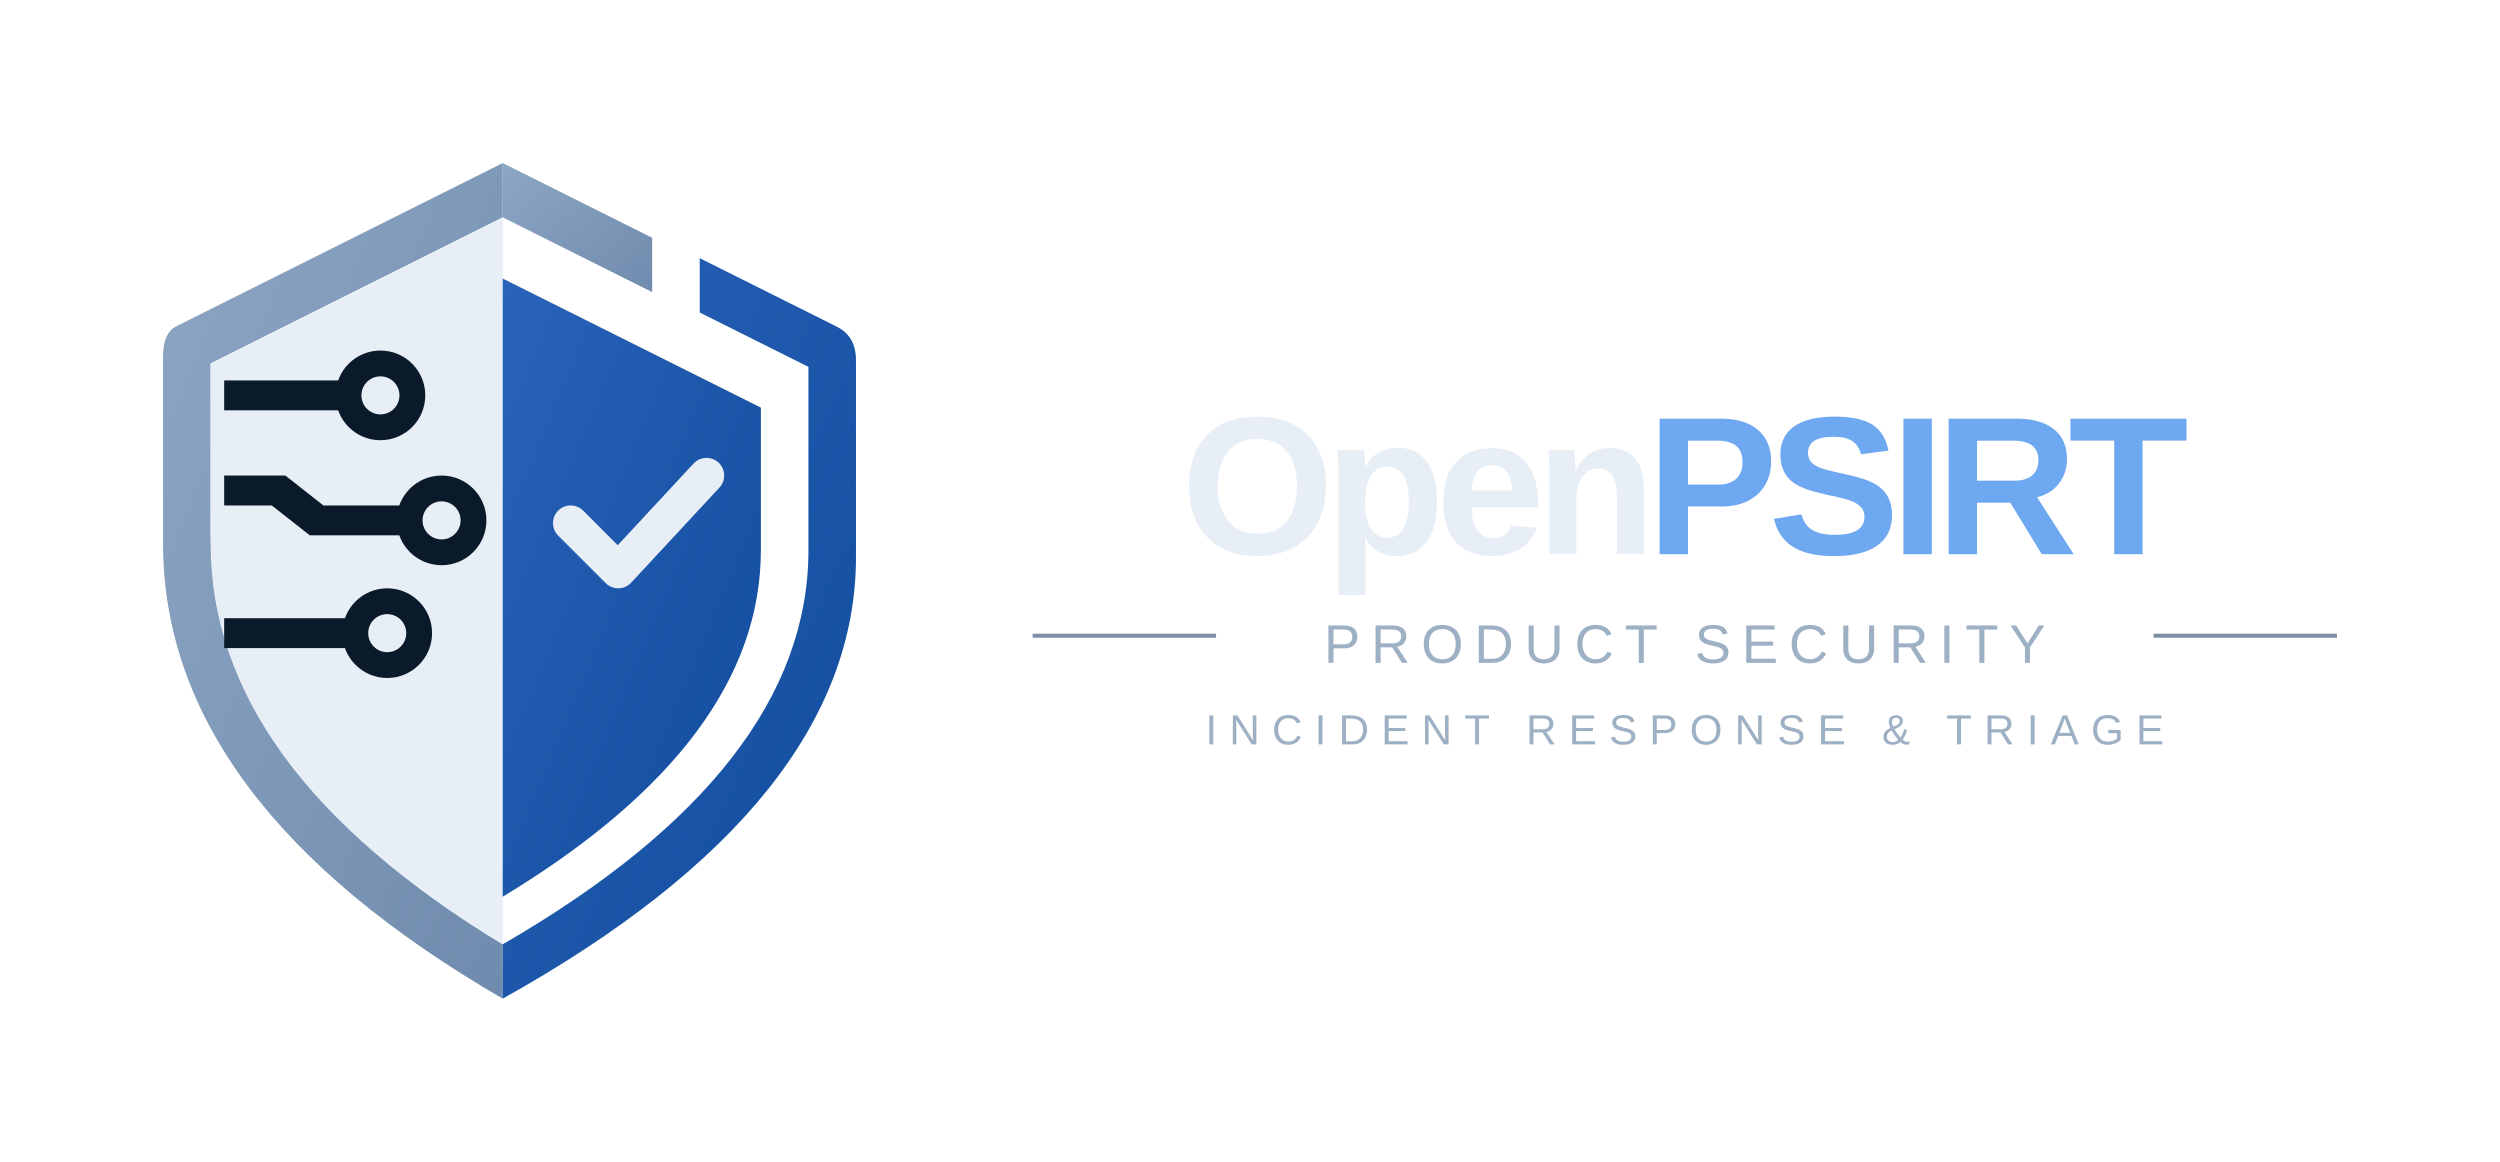
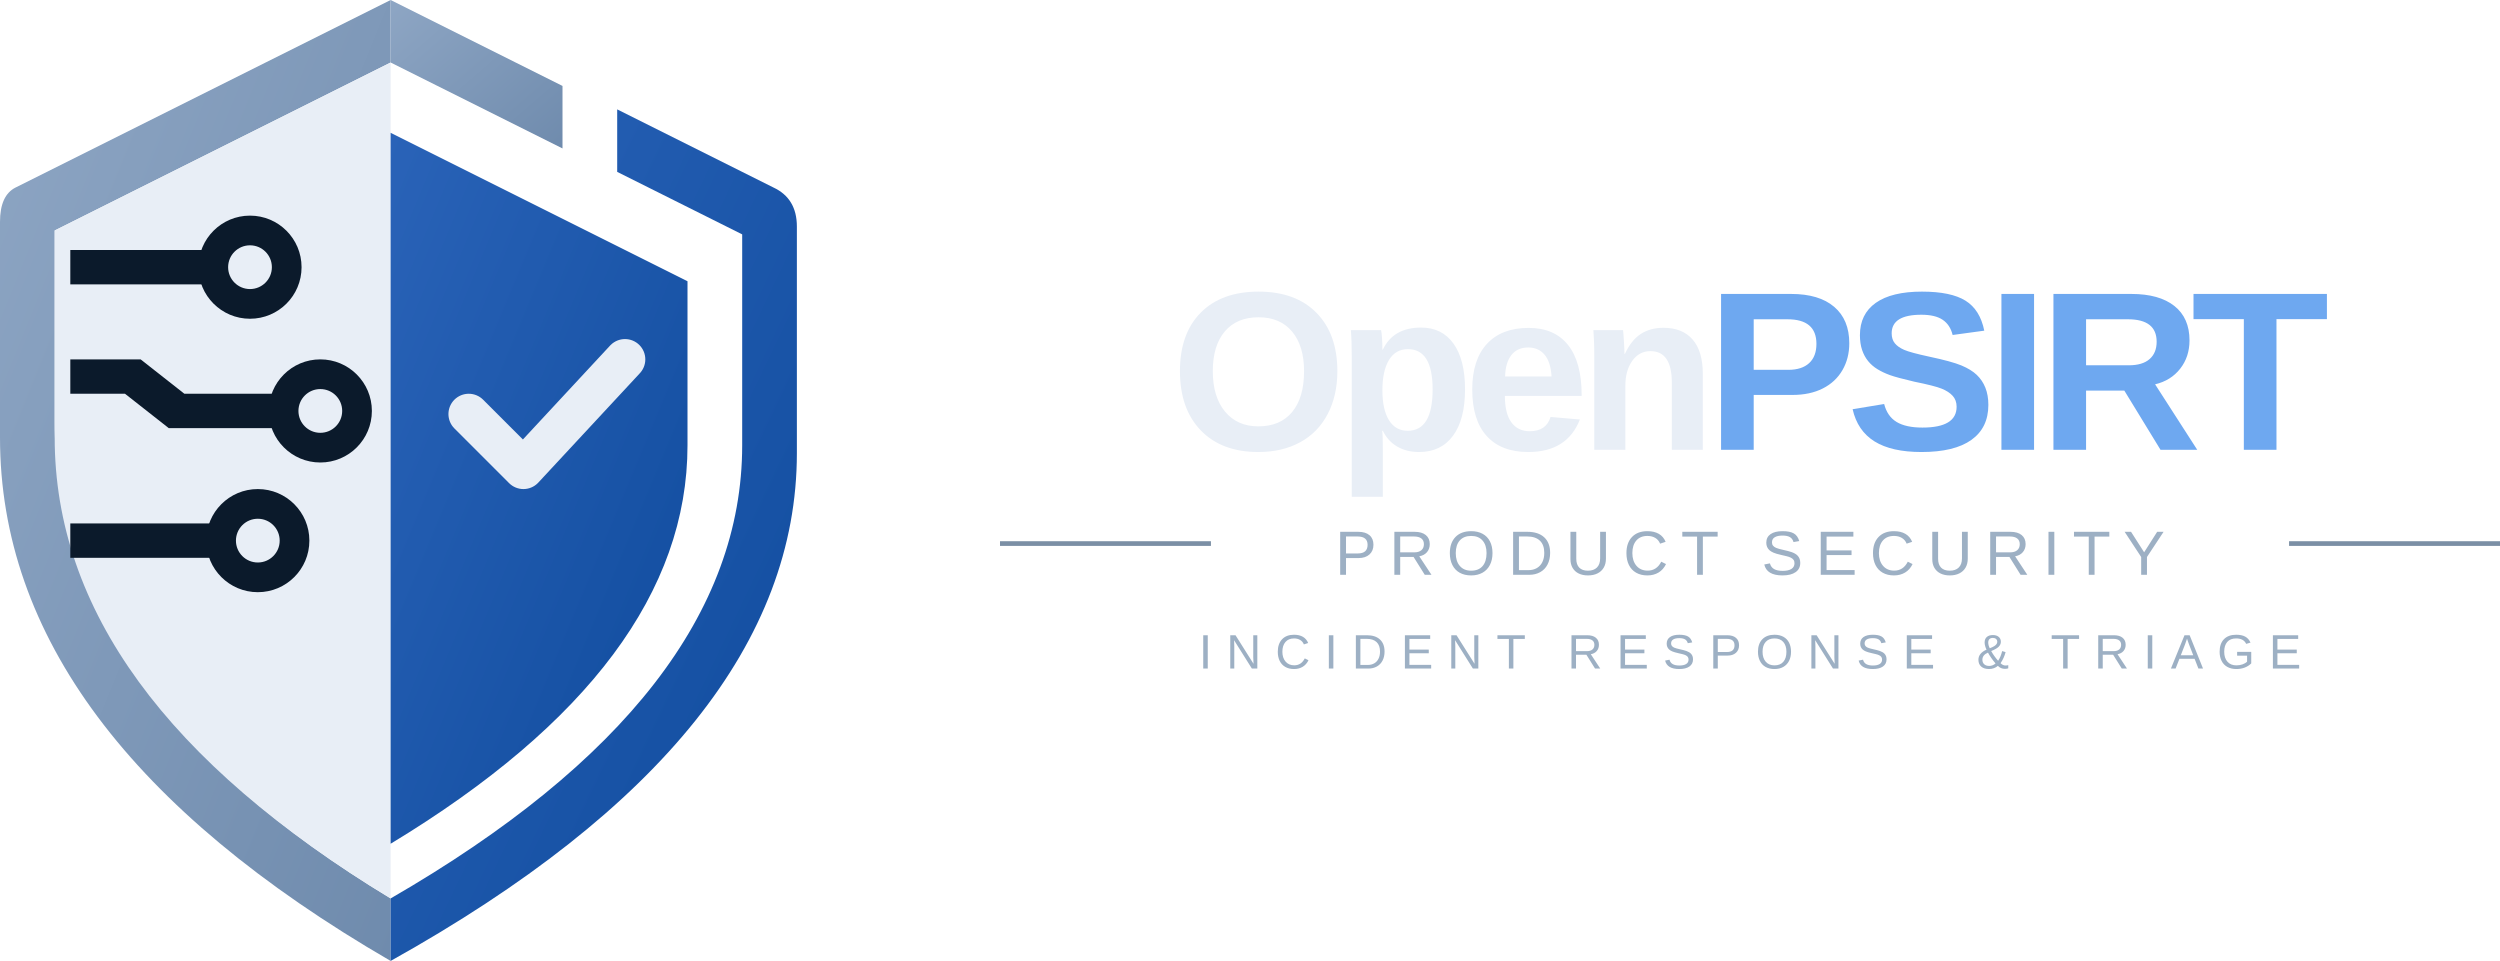
- <svg xmlns="http://www.w3.org/2000/svg" viewBox="0 0 1840 855" width="1840" height="855">
+ <svg xmlns="http://www.w3.org/2000/svg" viewBox="0 0 1600 615" width="1600" height="615">
  <defs>
    <linearGradient id="navy" x1="0" y1="0" x2="1" y2="1">
      <stop offset="0" stop-color="#8ea6c4" />
      <stop offset="1" stop-color="#6f8bad" />
    </linearGradient>
    <linearGradient id="blue" x1="0" y1="0" x2="1" y2="1">
      <stop offset="0" stop-color="#2a63b8" />
      <stop offset="1" stop-color="#0f4b9d" />
    </linearGradient>
  </defs>
-   <g transform="translate(-230 -20)">
+   <g transform="translate(-350 -140)">
    <path fill="url(#navy)" d="M600 140 L360 260 Q350 265 350 282 L350 420     Q350 610 600 755 L600 715 Q385 585 385 410 L385 287.5 L600 180 Z" />
    <path fill="url(#navy)" d="M600 140 L710 195 L710 235 L600 180 Z" />
    <path fill="url(#blue)" d="M745 210 L845 260 Q860 267 860 285 L860 430     Q860 610 600 755 L600 715 Q825 585 825 425 L825 290 L745 250 Z" />
    <path fill="#e8eef6" d="M600 180 L385 287.5 L385 420 Q385 585 600 715 Z" />
    <path fill="url(#blue)" d="M600 225 L790 320 L790 425 Q790 565 600 680 Z" />
    <g fill="#0b1a2b">
      <path d="M395 300 H500 V322 H395 Z" />
      <path d="M395 370 H440 L468 392 H545 V414 H458 L430 392 H395 Z" />
      <path d="M395 475 H505 V497 H395 Z" />
    </g>
    <g fill="#0b1a2b">
      <circle cx="510" cy="311" r="33" />
      <circle cx="555" cy="403" r="33" />
      <circle cx="515" cy="486" r="33" />
    </g>
    <g fill="#e8eef6">
      <circle cx="510" cy="311" r="14" />
      <circle cx="555" cy="403" r="14" />
      <circle cx="515" cy="486" r="14" />
    </g>
    <path d="M650 405 L685 440 L750 370" fill="none" stroke="#e8eef6" stroke-width="26" stroke-linecap="round" stroke-linejoin="round" />
  </g>
-   <g transform="translate(640 -477.12)">
+   <g transform="translate(520 -597.12)">
    <path fill="#e8eef6" d="M335.911 834.661Q335.911 850.237 329.752 862.061Q323.592 873.884 312.122 880.15Q300.653 886.416 285.36 886.416Q261.854 886.416 248.508 872.574Q235.162 858.733 235.162 834.661Q235.162 810.659 248.472 797.207Q261.783 783.755 285.501 783.755Q309.219 783.755 322.565 797.349Q335.911 810.942 335.911 834.661ZM314.6 834.661Q314.6 818.518 306.954 809.349Q299.307 800.181 285.501 800.181Q271.483 800.181 263.836 809.279Q256.19 818.376 256.19 834.661Q256.19 851.086 264.013 860.538Q271.837 869.99 285.36 869.99Q299.378 869.99 306.989 860.786Q314.6 851.582 314.6 834.661ZM417.625 846.343Q417.625 865.53 409.943 875.973Q402.261 886.416 388.242 886.416Q380.171 886.416 374.188 882.911Q368.206 879.407 365.02 872.822H364.595Q365.02 874.946 365.02 885.708V915.09H345.125V826.023Q345.125 815.19 344.558 808.394H363.887Q364.241 809.668 364.489 813.42Q364.737 817.173 364.737 820.854H365.02Q371.746 806.765 389.517 806.765Q402.898 806.765 410.261 817.067Q417.625 827.368 417.625 846.343ZM396.88 846.343Q396.88 820.571 381.092 820.571Q373.162 820.571 368.949 827.51Q364.737 834.448 364.737 846.909Q364.737 859.299 368.949 866.061Q373.162 872.822 380.95 872.822Q396.88 872.822 396.88 846.343ZM458.061 886.416Q440.786 886.416 431.511 876.185Q422.236 865.955 422.236 846.343Q422.236 827.368 431.653 817.173Q441.069 806.978 458.344 806.978Q474.841 806.978 483.55 817.916Q492.258 828.855 492.258 849.954V850.52H443.122Q443.122 861.707 447.264 867.406Q451.406 873.105 459.052 873.105Q469.602 873.105 472.363 863.972L491.125 865.601Q482.983 886.416 458.061 886.416ZM458.061 819.509Q451.052 819.509 447.264 824.395Q443.476 829.28 443.264 838.059H473Q472.434 828.784 468.54 824.147Q464.646 819.509 458.061 819.509ZM549.97 885.0V842.024Q549.97 821.846 536.305 821.846Q529.084 821.846 524.659 828.041Q520.234 834.236 520.234 843.936V885.0H500.339V825.527Q500.339 819.368 500.162 815.438Q499.985 811.509 499.772 808.394H518.747Q518.959 809.739 519.313 815.58Q519.667 821.421 519.667 823.616H519.95Q523.986 814.836 530.075 810.872Q536.164 806.907 544.589 806.907Q556.767 806.907 563.281 814.412Q569.794 821.917 569.794 836.36V885.0Z" />
    <path fill="#6ea8f0" d="M663.544 816.819Q663.544 826.448 659.154 834.023Q654.764 841.599 646.587 845.741Q638.409 849.883 627.152 849.883H602.372V885.0H581.486V785.242H626.302Q644.215 785.242 653.879 793.49Q663.544 801.738 663.544 816.819ZM642.516 817.173Q642.516 801.455 623.966 801.455H602.372V833.811H624.532Q633.17 833.811 637.843 829.528Q642.516 825.244 642.516 817.173ZM752.55 856.255Q752.55 870.911 741.682 878.663Q730.814 886.416 709.786 886.416Q690.599 886.416 679.696 879.619Q668.792 872.822 665.677 859.016L685.855 855.688Q687.908 863.618 693.856 867.194Q699.803 870.769 710.352 870.769Q732.23 870.769 732.23 857.458Q732.23 853.21 729.716 850.449Q727.203 847.688 722.636 845.847Q718.07 844.006 705.113 841.387Q693.927 838.767 689.537 837.174Q685.147 835.581 681.607 833.422Q678.067 831.262 675.589 828.218Q673.111 825.173 671.73 821.067Q670.35 816.96 670.35 811.65Q670.35 798.127 680.51 790.941Q690.67 783.755 710.069 783.755Q728.619 783.755 737.929 789.561Q747.24 795.366 749.93 808.748L729.681 811.509Q728.123 805.066 723.344 801.809Q718.565 798.552 709.644 798.552Q690.67 798.552 690.67 810.447Q690.67 814.341 692.688 816.819Q694.705 819.297 698.67 821.031Q702.635 822.766 714.742 825.386Q729.115 828.43 735.31 831.014Q741.505 833.599 745.115 837.032Q748.726 840.466 750.638 845.245Q752.55 850.024 752.55 856.255ZM760.913 885.0V785.242H781.8V885.0ZM862.734 885.0 839.582 847.122H815.085V885.0H794.199V785.242H844.043Q861.885 785.242 871.584 792.924Q881.284 800.605 881.284 814.978Q881.284 825.457 875.337 833.068Q869.389 840.679 859.265 843.086L886.24 885.0ZM860.256 815.828Q860.256 801.455 841.848 801.455H815.085V830.908H842.414Q851.194 830.908 855.725 826.943Q860.256 822.979 860.256 815.828ZM936.943 801.384V885.0H916.056V801.384H883.842V785.242H969.228V801.384Z" />
    <line x1="120" y1="945" x2="255" y2="945" stroke="#7b8fa5" stroke-width="3" />
    <line x1="945" y1="945" x2="1080" y2="945" stroke="#7b8fa5" stroke-width="3" />
    <path fill="#9db0c4" d="M359.004 945.762Q359.004 949.668 356.455 951.973Q353.906 954.277 349.531 954.277H341.445V965.0H337.715V937.48H349.297Q353.926 937.48 356.465 939.648Q359.004 941.816 359.004 945.762ZM355.254 945.801Q355.254 940.469 348.848 940.469H341.445V951.328H349.004Q355.254 951.328 355.254 945.801ZM391.848 965.0 384.699 953.574H376.125V965.0H372.395V937.48H385.344Q389.992 937.48 392.521 939.561Q395.051 941.641 395.051 945.352Q395.051 948.418 393.264 950.508Q391.477 952.598 388.332 953.145L396.145 965.0ZM391.301 945.391Q391.301 942.988 389.67 941.729Q388.039 940.469 384.973 940.469H376.125V950.625H385.129Q388.078 950.625 389.689 949.248Q391.301 947.871 391.301 945.391ZM435.199 951.113Q435.199 955.43 433.549 958.672Q431.898 961.914 428.812 963.652Q425.727 965.391 421.527 965.391Q417.289 965.391 414.213 963.672Q411.137 961.953 409.516 958.701Q407.895 955.449 407.895 951.113Q407.895 944.512 411.508 940.791Q415.121 937.07 421.566 937.07Q425.766 937.07 428.852 938.74Q431.938 940.41 433.568 943.594Q435.199 946.777 435.199 951.113ZM431.391 951.113Q431.391 945.977 428.822 943.047Q426.254 940.117 421.566 940.117Q416.84 940.117 414.262 943.008Q411.684 945.898 411.684 951.113Q411.684 956.289 414.291 959.326Q416.898 962.363 421.527 962.363Q426.293 962.363 428.842 959.424Q431.391 956.484 431.391 951.113ZM472.086 950.957Q472.086 955.215 470.426 958.408Q468.766 961.602 465.719 963.301Q462.672 965.0 458.688 965.0H448.395V937.48H457.496Q464.488 937.48 468.287 940.986Q472.086 944.492 472.086 950.957ZM468.336 950.957Q468.336 945.84 465.533 943.154Q462.73 940.469 457.418 940.469H452.125V962.012H458.258Q461.285 962.012 463.58 960.684Q465.875 959.355 467.105 956.855Q468.336 954.355 468.336 950.957ZM496.277 965.391Q492.898 965.391 490.379 964.16Q487.859 962.93 486.473 960.586Q485.086 958.242 485.086 955.0V937.48H488.816V954.688Q488.816 958.457 490.73 960.41Q492.645 962.363 496.258 962.363Q499.969 962.363 502.029 960.342Q504.09 958.32 504.09 954.434V937.48H507.801V954.648Q507.801 957.988 506.385 960.41Q504.969 962.832 502.381 964.111Q499.793 965.391 496.277 965.391ZM534.355 940.117Q529.785 940.117 527.246 943.057Q524.707 945.996 524.707 951.113Q524.707 956.172 527.354 959.248Q530.0 962.324 534.512 962.324Q540.293 962.324 543.203 956.602L546.25 958.125Q544.551 961.68 541.475 963.535Q538.398 965.391 534.336 965.391Q530.176 965.391 527.139 963.662Q524.102 961.934 522.51 958.721Q520.918 955.508 520.918 951.113Q520.918 944.531 524.473 940.801Q528.027 937.07 534.316 937.07Q538.711 937.07 541.66 938.789Q544.609 940.508 545.996 943.887L542.461 945.059Q541.504 942.656 539.385 941.387Q537.266 940.117 534.355 940.117ZM569.836 940.527V965.0H566.125V940.527H556.672V937.48H579.289V940.527ZM632.164 957.402Q632.164 961.211 629.186 963.301Q626.207 965.391 620.797 965.391Q610.738 965.391 609.137 958.398L612.75 957.676Q613.375 960.156 615.406 961.318Q617.438 962.48 620.934 962.48Q624.547 962.48 626.51 961.24Q628.473 960.0 628.473 957.598Q628.473 956.25 627.857 955.41Q627.242 954.57 626.129 954.023Q625.016 953.477 623.473 953.105Q621.93 952.734 620.055 952.305Q616.793 951.582 615.104 950.859Q613.414 950.137 612.438 949.248Q611.461 948.359 610.943 947.168Q610.426 945.977 610.426 944.434Q610.426 940.898 613.131 938.984Q615.836 937.07 620.875 937.07Q625.562 937.07 628.043 938.506Q630.523 939.941 631.52 943.398L627.848 944.043Q627.242 941.855 625.543 940.869Q623.844 939.883 620.836 939.883Q617.535 939.883 615.797 940.977Q614.059 942.07 614.059 944.238Q614.059 945.508 614.732 946.338Q615.406 947.168 616.676 947.744Q617.945 948.32 621.734 949.16Q623.004 949.453 624.264 949.756Q625.523 950.059 626.676 950.479Q627.828 950.898 628.834 951.465Q629.84 952.031 630.582 952.852Q631.324 953.672 631.744 954.785Q632.164 955.898 632.164 957.402ZM645.281 965.0V937.48H666.16V940.527H649.012V949.355H664.988V952.363H649.012V961.953H666.961V965.0ZM692.148 940.117Q687.578 940.117 685.039 943.057Q682.5 945.996 682.5 951.113Q682.5 956.172 685.146 959.248Q687.793 962.324 692.305 962.324Q698.086 962.324 700.996 956.602L704.043 958.125Q702.344 961.68 699.268 963.535Q696.191 965.391 692.129 965.391Q687.969 965.391 684.932 963.662Q681.895 961.934 680.303 958.721Q678.711 955.508 678.711 951.113Q678.711 944.531 682.266 940.801Q685.82 937.07 692.109 937.07Q696.504 937.07 699.453 938.789Q702.402 940.508 703.789 943.887L700.254 945.059Q699.297 942.656 697.178 941.387Q695.059 940.117 692.148 940.117ZM727.844 965.391Q724.465 965.391 721.945 964.16Q719.426 962.93 718.039 960.586Q716.652 958.242 716.652 955.0V937.48H720.383V954.688Q720.383 958.457 722.297 960.41Q724.211 962.363 727.824 962.363Q731.535 962.363 733.596 960.342Q735.656 958.32 735.656 954.434V937.48H739.367V954.648Q739.367 957.988 737.951 960.41Q736.535 962.832 733.947 964.111Q731.359 965.391 727.844 965.391ZM773.188 965.0 766.039 953.574H757.465V965.0H753.734V937.48H766.684Q771.332 937.48 773.861 939.561Q776.391 941.641 776.391 945.352Q776.391 948.418 774.604 950.508Q772.816 952.598 769.672 953.145L777.484 965.0ZM772.641 945.391Q772.641 942.988 771.01 941.729Q769.379 940.469 766.312 940.469H757.465V950.625H766.469Q769.418 950.625 771.029 949.248Q772.641 947.871 772.641 945.391ZM791.031 965.0V937.48H794.762V965.0ZM820.516 940.527V965.0H816.805V940.527H807.352V937.48H829.969V940.527ZM854.062 953.594V965.0H850.352V953.594L839.766 937.48H843.867L852.246 950.586L860.586 937.48H864.688Z" />
    <path fill="#9db0c4" d="M250.073 1025.0V1003.672H252.964V1025.0ZM281.203 1025.0 269.79 1006.836 269.865 1008.304 269.941 1010.832V1025.0H267.368V1003.672H270.728L282.262 1021.958Q282.081 1018.991 282.081 1017.659V1003.672H284.684V1025.0ZM308.2 1005.716Q304.658 1005.716 302.691 1007.994Q300.723 1010.272 300.723 1014.238Q300.723 1018.158 302.774 1020.542Q304.825 1022.926 308.322 1022.926Q312.802 1022.926 315.057 1018.491L317.419 1019.672Q316.102 1022.427 313.718 1023.865Q311.334 1025.303 308.185 1025.303Q304.961 1025.303 302.607 1023.963Q300.254 1022.624 299.02 1020.134Q297.786 1017.644 297.786 1014.238Q297.786 1009.137 300.541 1006.246Q303.296 1003.354 308.17 1003.354Q311.576 1003.354 313.862 1004.687Q316.147 1006.019 317.222 1008.637L314.482 1009.545Q313.74 1007.684 312.098 1006.7Q310.456 1005.716 308.2 1005.716ZM330.46 1025.0V1003.672H333.351V1025.0ZM366.116 1014.117Q366.116 1017.417 364.829 1019.891Q363.543 1022.366 361.181 1023.683Q358.82 1025.0 355.732 1025.0H347.755V1003.672H354.809Q360.228 1003.672 363.172 1006.389Q366.116 1009.106 366.116 1014.117ZM363.21 1014.117Q363.21 1010.151 361.038 1008.07Q358.865 1005.988 354.748 1005.988H350.646V1022.684H355.399Q357.745 1022.684 359.524 1021.655Q361.302 1020.625 362.256 1018.688Q363.21 1016.75 363.21 1014.117ZM379.142 1025.0V1003.672H395.323V1006.034H382.033V1012.875H394.415V1015.207H382.033V1022.639H395.944V1025.0ZM422.654 1025.0 411.241 1006.836 411.317 1008.304 411.392 1010.832V1025.0H408.819V1003.672H412.179L423.714 1021.958Q423.532 1018.991 423.532 1017.659V1003.672H426.135V1025.0ZM448.562 1006.034V1025.0H445.686V1006.034H438.36V1003.672H455.888V1006.034ZM500.831 1025.0 495.291 1016.145H488.646V1025.0H485.755V1003.672H495.791Q499.393 1003.672 501.354 1005.284Q503.314 1006.896 503.314 1009.772Q503.314 1012.149 501.929 1013.769Q500.544 1015.388 498.107 1015.812L504.161 1025.0ZM500.407 1009.803Q500.407 1007.941 499.144 1006.965Q497.88 1005.988 495.503 1005.988H488.646V1013.859H495.624Q497.91 1013.859 499.159 1012.792Q500.407 1011.725 500.407 1009.803ZM517.142 1025.0V1003.672H533.323V1006.034H520.033V1012.875H532.415V1015.207H520.033V1022.639H533.944V1025.0ZM563.53 1019.112Q563.53 1022.063 561.222 1023.683Q558.913 1025.303 554.72 1025.303Q546.925 1025.303 545.684 1019.884L548.484 1019.324Q548.969 1021.246 550.543 1022.147Q552.117 1023.047 554.826 1023.047Q557.627 1023.047 559.148 1022.086Q560.669 1021.125 560.669 1019.263Q560.669 1018.219 560.192 1017.568Q559.716 1016.917 558.853 1016.493Q557.99 1016.069 556.794 1015.782Q555.598 1015.494 554.145 1015.161Q551.617 1014.601 550.308 1014.041Q548.999 1013.481 548.242 1012.792Q547.485 1012.104 547.084 1011.18Q546.683 1010.257 546.683 1009.061Q546.683 1006.321 548.779 1004.838Q550.876 1003.354 554.781 1003.354Q558.414 1003.354 560.336 1004.467Q562.259 1005.58 563.031 1008.259L560.185 1008.758Q559.716 1007.063 558.399 1006.299Q557.082 1005.534 554.751 1005.534Q552.193 1005.534 550.845 1006.382Q549.498 1007.229 549.498 1008.91Q549.498 1009.894 550.021 1010.537Q550.543 1011.18 551.527 1011.627Q552.51 1012.073 555.447 1012.724Q556.431 1012.951 557.407 1013.186Q558.384 1013.42 559.277 1013.746Q560.17 1014.071 560.949 1014.51Q561.729 1014.949 562.304 1015.585Q562.879 1016.221 563.205 1017.083Q563.53 1017.946 563.53 1019.112ZM592.995 1010.09Q592.995 1013.118 591.02 1014.904Q589.044 1016.69 585.654 1016.69H579.387V1025.0H576.496V1003.672H585.472Q589.059 1003.672 591.027 1005.353Q592.995 1007.033 592.995 1010.09ZM590.089 1010.121Q590.089 1005.988 585.124 1005.988H579.387V1014.404H585.245Q590.089 1014.404 590.089 1010.121ZM626.259 1014.238Q626.259 1017.583 624.98 1020.096Q623.701 1022.608 621.309 1023.956Q618.918 1025.303 615.663 1025.303Q612.379 1025.303 609.995 1023.971Q607.611 1022.639 606.354 1020.118Q605.098 1017.598 605.098 1014.238Q605.098 1009.122 607.898 1006.238Q610.698 1003.354 615.694 1003.354Q618.948 1003.354 621.34 1004.649Q623.731 1005.943 624.995 1008.41Q626.259 1010.877 626.259 1014.238ZM623.307 1014.238Q623.307 1010.257 621.317 1007.986Q619.326 1005.716 615.694 1005.716Q612.031 1005.716 610.032 1007.956Q608.034 1010.196 608.034 1014.238Q608.034 1018.249 610.055 1020.603Q612.076 1022.957 615.663 1022.957Q619.357 1022.957 621.332 1020.678Q623.307 1018.4 623.307 1014.238ZM653.12 1025.0 641.707 1006.836 641.783 1008.304 641.859 1010.832V1025.0H639.285V1003.672H642.646L654.18 1021.958Q653.998 1018.991 653.998 1017.659V1003.672H656.602V1025.0ZM687.384 1019.112Q687.384 1022.063 685.075 1023.683Q682.767 1025.303 678.574 1025.303Q670.779 1025.303 669.537 1019.884L672.338 1019.324Q672.822 1021.246 674.396 1022.147Q675.97 1023.047 678.68 1023.047Q681.48 1023.047 683.001 1022.086Q684.523 1021.125 684.523 1019.263Q684.523 1018.219 684.046 1017.568Q683.569 1016.917 682.706 1016.493Q681.844 1016.069 680.648 1015.782Q679.452 1015.494 677.999 1015.161Q675.471 1014.601 674.162 1014.041Q672.852 1013.481 672.095 1012.792Q671.339 1012.104 670.938 1011.18Q670.536 1010.257 670.536 1009.061Q670.536 1006.321 672.633 1004.838Q674.729 1003.354 678.635 1003.354Q682.267 1003.354 684.19 1004.467Q686.112 1005.58 686.884 1008.259L684.038 1008.758Q683.569 1007.063 682.252 1006.299Q680.935 1005.534 678.604 1005.534Q676.046 1005.534 674.699 1006.382Q673.352 1007.229 673.352 1008.91Q673.352 1009.894 673.874 1010.537Q674.396 1011.18 675.38 1011.627Q676.364 1012.073 679.301 1012.724Q680.284 1012.951 681.261 1013.186Q682.237 1013.42 683.13 1013.746Q684.023 1014.071 684.803 1014.51Q685.582 1014.949 686.157 1015.585Q686.733 1016.221 687.058 1017.083Q687.384 1017.946 687.384 1019.112ZM700.349 1025.0V1003.672H716.531V1006.034H703.24V1012.875H715.622V1015.207H703.24V1022.639H717.151V1025.0ZM763.154 1025.182Q760.475 1025.182 758.643 1023.259Q757.508 1024.243 756.055 1024.773Q754.602 1025.303 753.012 1025.303Q749.758 1025.303 747.972 1023.736Q746.186 1022.169 746.186 1019.384Q746.186 1015.176 751.378 1012.891Q750.878 1011.952 750.515 1010.666Q750.152 1009.379 750.152 1008.319Q750.152 1006.049 751.537 1004.8Q752.922 1003.551 755.465 1003.551Q757.75 1003.551 759.15 1004.702Q760.551 1005.852 760.551 1007.85Q760.551 1009.636 759.166 1011.029Q757.781 1012.421 754.36 1013.784Q756.04 1016.887 758.795 1020.02Q760.505 1017.507 761.383 1013.814L763.578 1014.465Q762.624 1018.234 760.369 1021.564Q761.822 1023.047 763.517 1023.047Q764.592 1023.047 765.288 1022.805V1024.849Q764.441 1025.182 763.154 1025.182ZM758.25 1007.85Q758.25 1006.76 757.493 1006.072Q756.736 1005.383 755.434 1005.383Q753.981 1005.383 753.224 1006.162Q752.468 1006.942 752.468 1008.319Q752.468 1010.045 753.451 1012.013Q755.434 1011.21 756.365 1010.62Q757.296 1010.03 757.773 1009.349Q758.25 1008.667 758.25 1007.85ZM757.13 1021.715Q754.133 1018.173 752.301 1014.798Q748.729 1016.312 748.729 1019.354Q748.729 1021.186 749.902 1022.253Q751.075 1023.32 753.103 1023.32Q754.178 1023.32 755.253 1022.904Q756.327 1022.487 757.13 1021.715ZM803.284 1006.034V1025.0H800.408V1006.034H793.082V1003.672H810.61V1006.034ZM837.941 1025.0 832.401 1016.145H825.756V1025.0H822.865V1003.672H832.9Q836.503 1003.672 838.463 1005.284Q840.423 1006.896 840.423 1009.772Q840.423 1012.149 839.038 1013.769Q837.653 1015.388 835.216 1015.812L841.271 1025.0ZM837.517 1009.803Q837.517 1007.941 836.253 1006.965Q834.989 1005.988 832.613 1005.988H825.756V1013.859H832.734Q835.019 1013.859 836.268 1012.792Q837.517 1011.725 837.517 1009.803ZM854.57 1025.0V1003.672H857.461V1025.0ZM886.986 1025.0 884.549 1018.764H874.831L872.379 1025.0H869.382L878.086 1003.672H881.37L889.938 1025.0ZM879.69 1005.852 879.554 1006.276Q879.176 1007.532 878.434 1009.5L875.709 1016.508H883.686L880.947 1009.47Q880.523 1008.425 880.099 1007.108ZM900.557 1014.238Q900.557 1009.046 903.343 1006.2Q906.128 1003.354 911.168 1003.354Q914.71 1003.354 916.92 1004.55Q919.13 1005.746 920.326 1008.38L917.571 1009.197Q916.663 1007.381 915.066 1006.548Q913.469 1005.716 911.093 1005.716Q907.399 1005.716 905.447 1007.948Q903.494 1010.181 903.494 1014.238Q903.494 1018.279 905.568 1020.618Q907.641 1022.957 911.304 1022.957Q913.393 1022.957 915.202 1022.321Q917.011 1021.685 918.131 1020.595V1016.75H911.759V1014.329H920.795V1021.685Q919.1 1023.411 916.64 1024.357Q914.18 1025.303 911.304 1025.303Q907.959 1025.303 905.537 1023.971Q903.115 1022.639 901.836 1020.134Q900.557 1017.628 900.557 1014.238ZM934.654 1025.0V1003.672H950.835V1006.034H937.545V1012.875H949.927V1015.207H937.545V1022.639H951.456V1025.0Z" />
  </g>
</svg>
